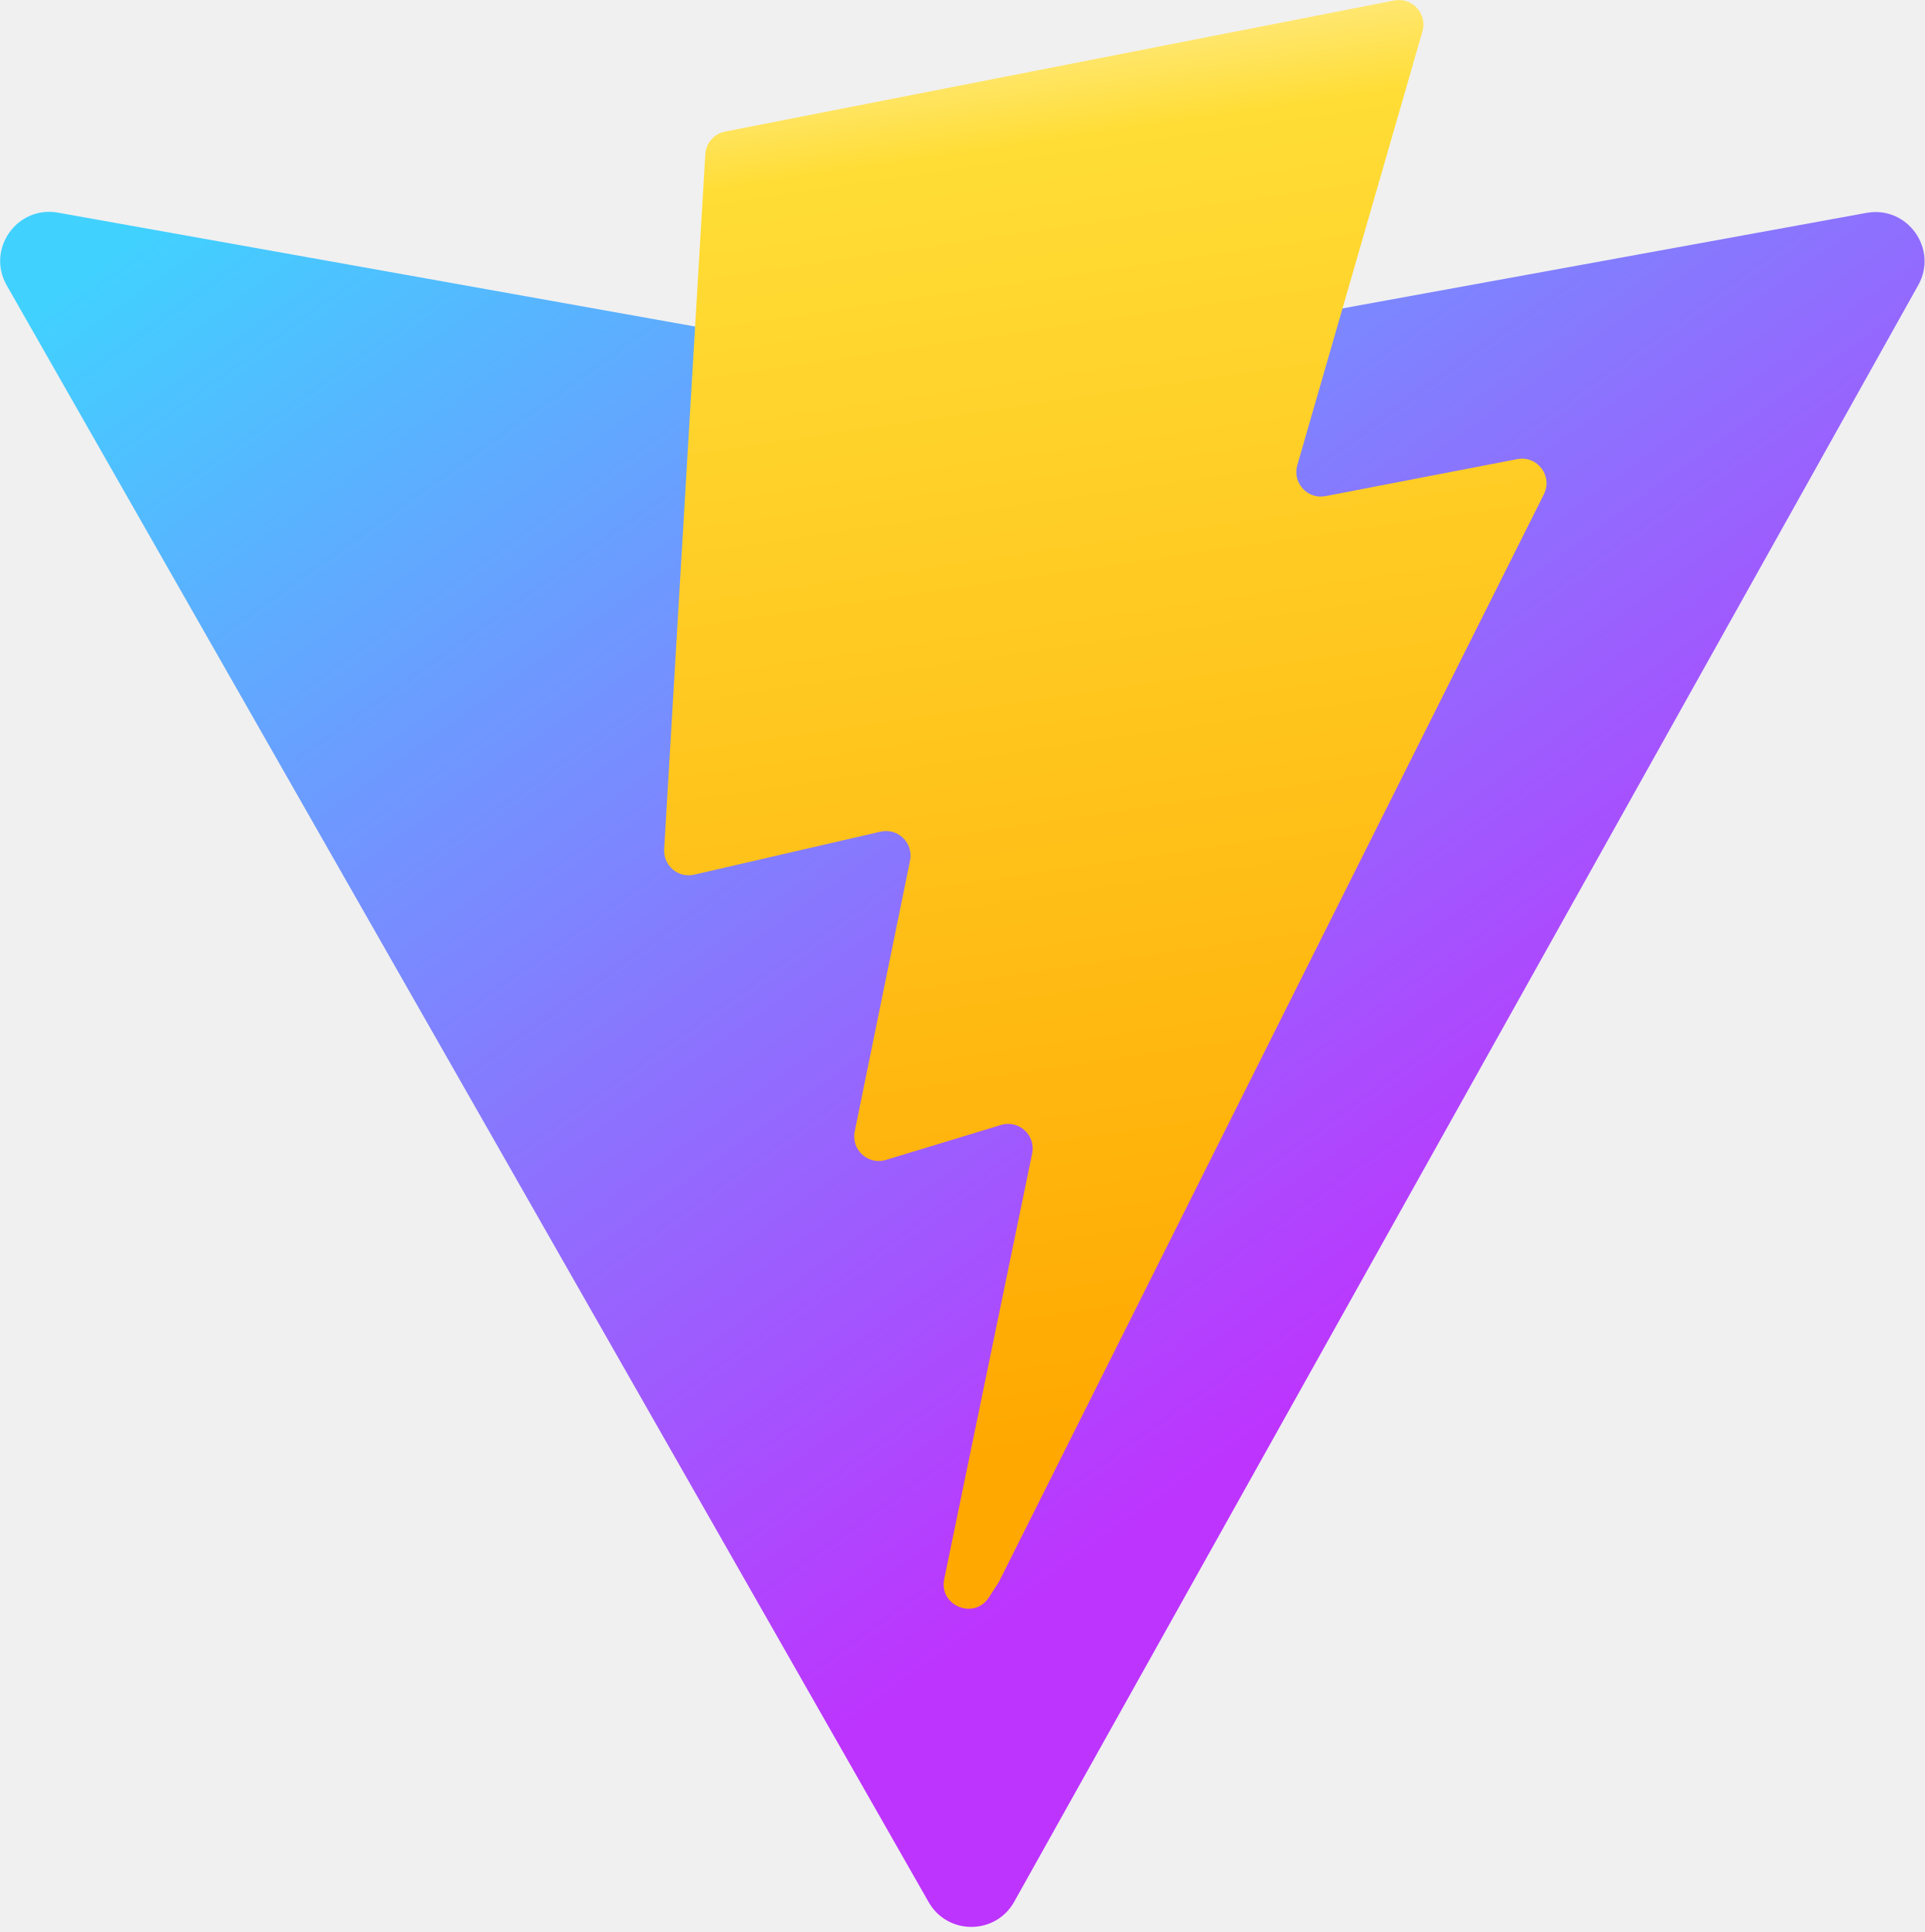
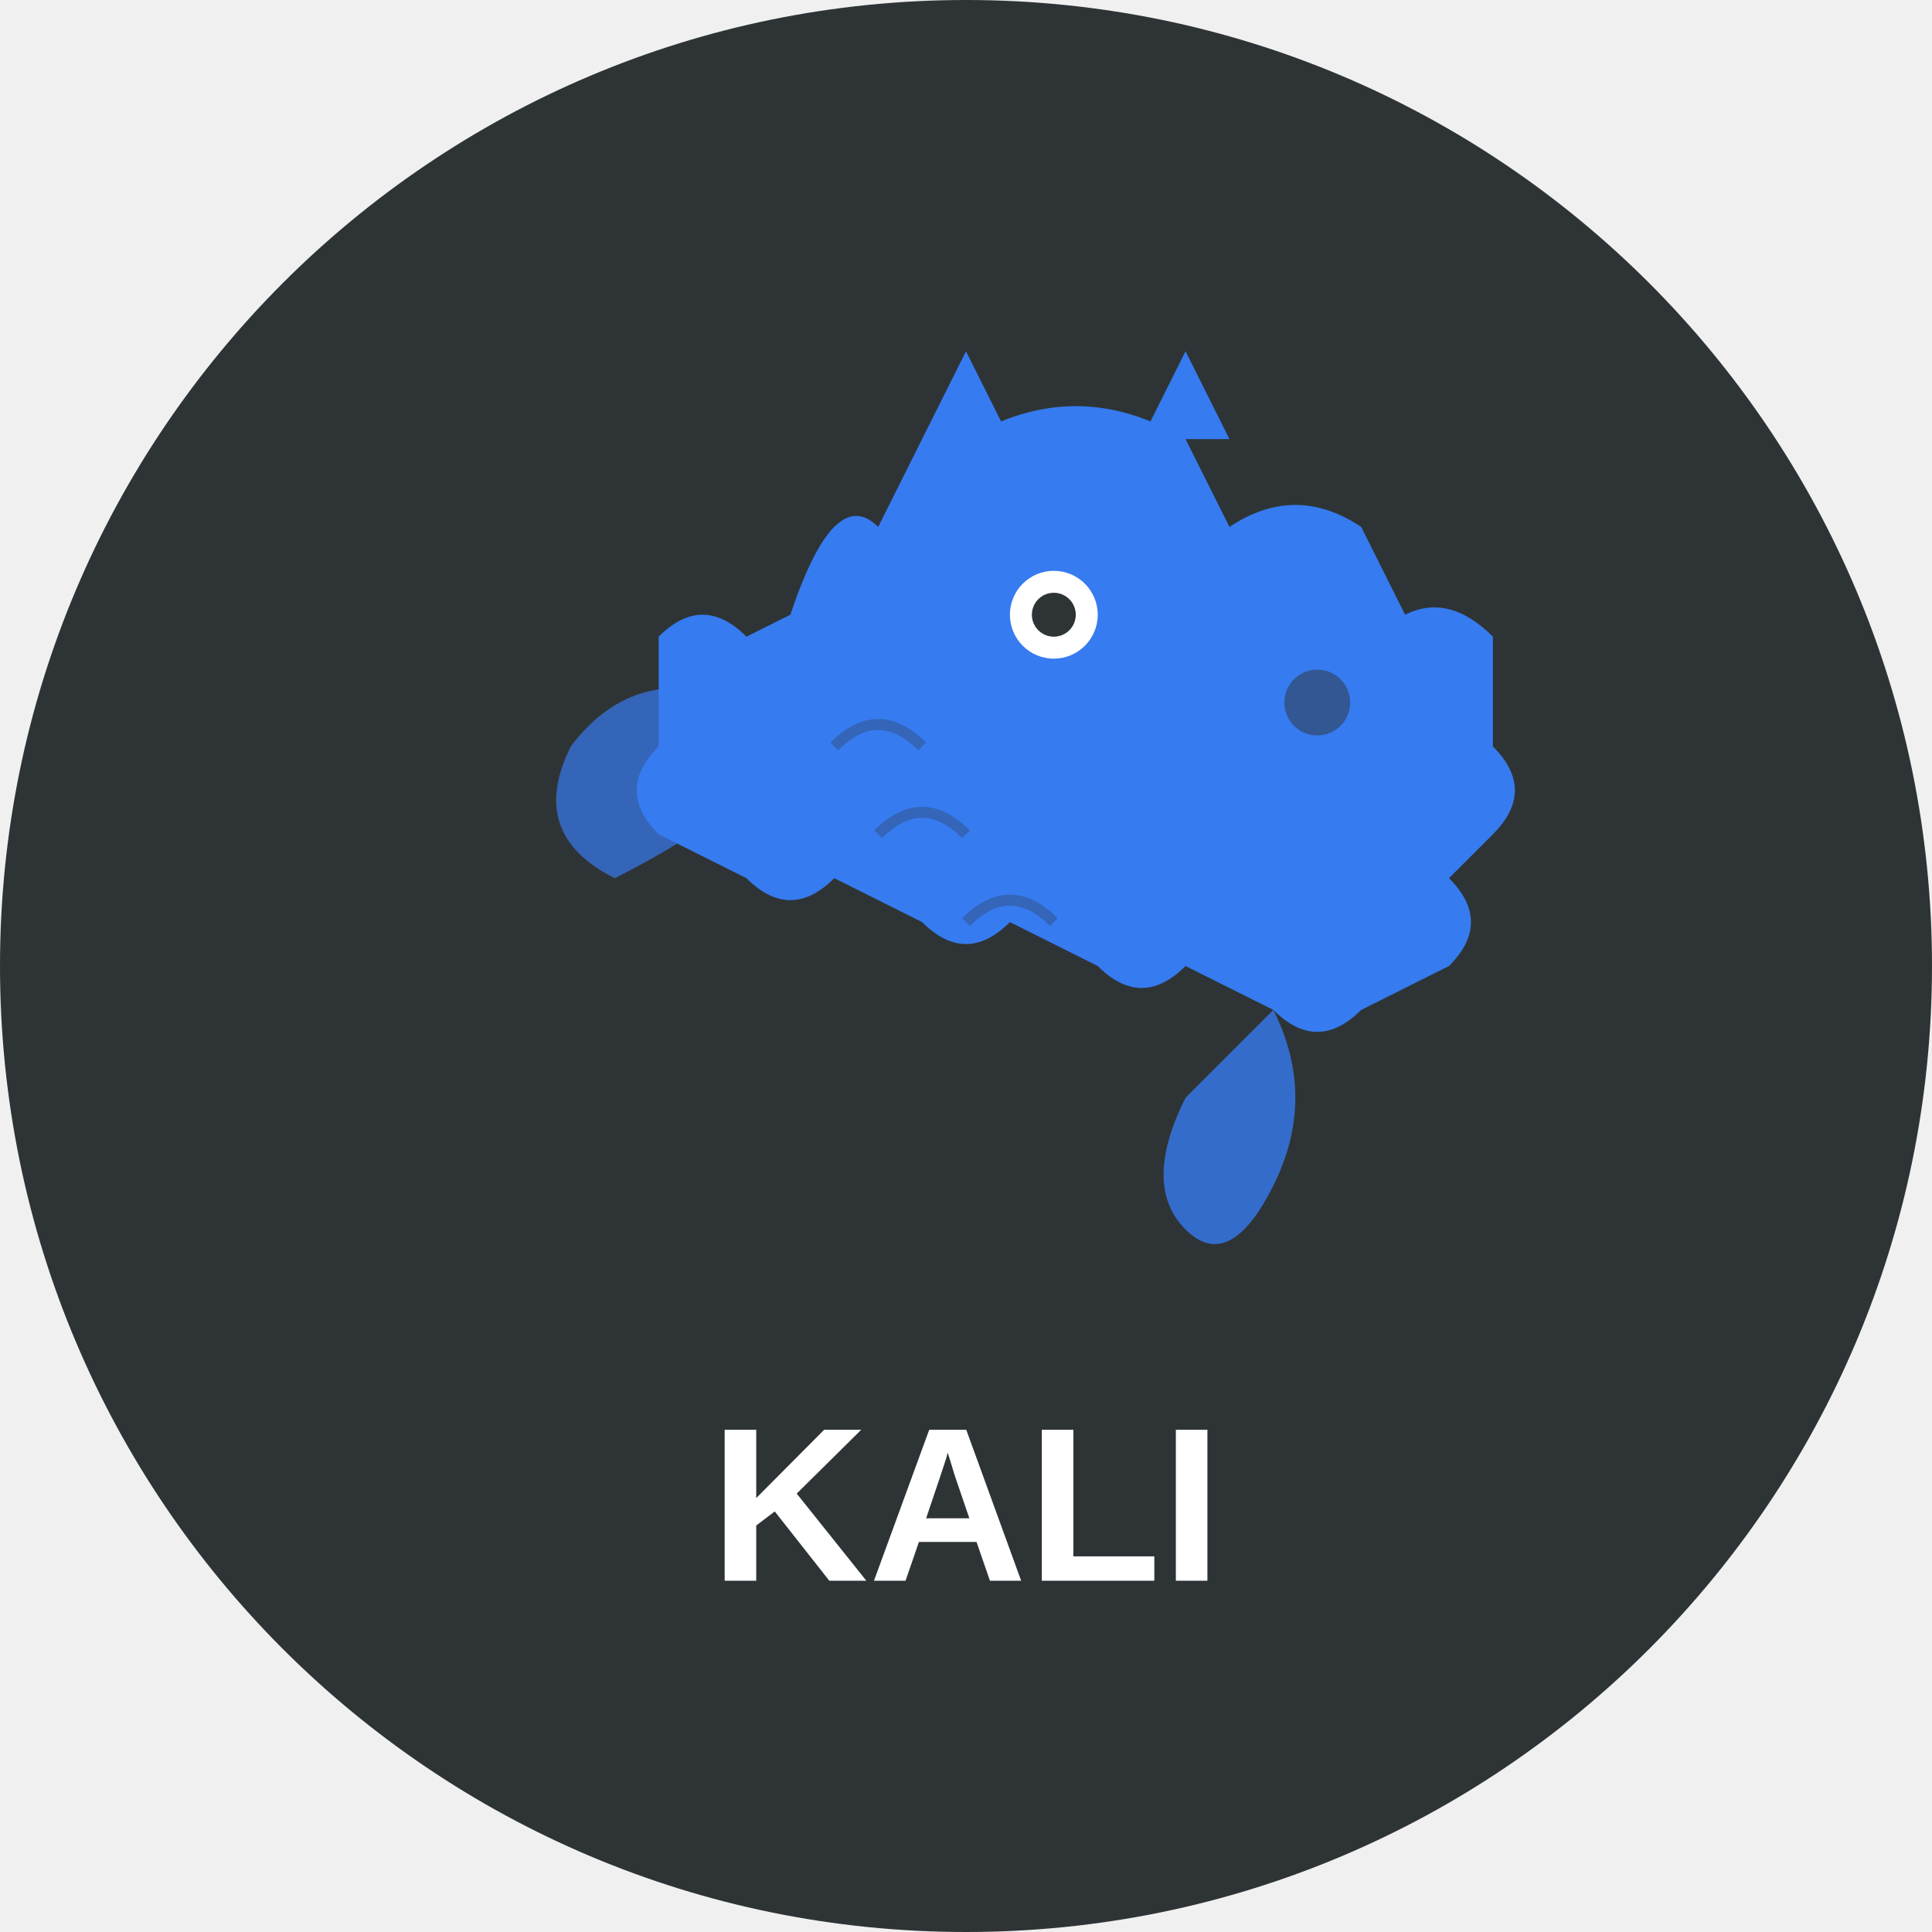
- <svg xmlns="http://www.w3.org/2000/svg" aria-hidden="true" role="img" class="iconify iconify--logos" width="31.88" height="32" preserveAspectRatio="xMidYMid meet" viewBox="0 0 256 257">
+ <svg xmlns="http://www.w3.org/2000/svg" viewBox="0 0 88 88" width="32" height="32">
  <defs>
-     <linearGradient id="IconifyId1813088fe1fbc01fb466" x1="-.828%" x2="57.636%" y1="7.652%" y2="78.411%">
-       <stop offset="0%" stop-color="#41D1FF" />
-       <stop offset="100%" stop-color="#BD34FE" />
-     </linearGradient>
-     <linearGradient id="IconifyId1813088fe1fbc01fb467" x1="43.376%" x2="50.316%" y1="2.242%" y2="89.03%">
-       <stop offset="0%" stop-color="#FFEA83" />
-       <stop offset="8.333%" stop-color="#FFDD35" />
-       <stop offset="100%" stop-color="#FFA800" />
-     </linearGradient>
+     <style>
+       .kali-bg { fill: #2e3436; }
+       .kali-dragon { fill: #367bf0; }
+       .kali-text { fill: #ffffff; }
+     </style>
  </defs>
-   <path fill="url(#IconifyId1813088fe1fbc01fb466)" d="M255.153 37.938L134.897 252.976c-2.483 4.44-8.862 4.466-11.382.048L.875 37.958c-2.746-4.814 1.371-10.646 6.827-9.67l120.385 21.517a6.537 6.537 0 0 0 2.322-.004l117.867-21.483c5.438-.991 9.574 4.796 6.877 9.62Z" />
-   <path fill="url(#IconifyId1813088fe1fbc01fb467)" d="M185.432.063L96.44 17.501a3.268 3.268 0 0 0-2.634 3.014l-5.474 92.456a3.268 3.268 0 0 0 3.997 3.378l24.777-5.718c2.318-.535 4.413 1.507 3.936 3.838l-7.361 36.047c-.495 2.426 1.782 4.5 4.151 3.78l15.304-4.649c2.372-.72 4.652 1.36 4.15 3.788l-11.698 56.621c-.732 3.542 3.979 5.473 5.943 2.437l1.313-2.028l72.516-144.72c1.215-2.423-.88-5.186-3.54-4.672l-25.505 4.922c-2.396.462-4.435-1.77-3.759-4.114l16.646-57.705c.677-2.35-1.37-4.583-3.769-4.113Z" />
+   <circle cx="44" cy="44" r="44" class="kali-bg" />
+   <g class="kali-dragon" transform="translate(14, 12)">
+     <path d="M30,8 Q35,5 40,8 L42,12 Q45,10 48,12 L50,16 Q52,15 54,17 L54,22 Q56,24 54,26 L52,28 Q54,30 52,32 L48,34 Q46,36 44,34 L40,32 Q38,34 36,32 L32,30 Q30,32 28,30 L24,28 Q22,30 20,28 L16,26 Q14,24 16,22 L16,17 Q18,15 20,17 L22,16 Q24,10 26,12 L28,8 Q29,6 30,8 Z" />
+     <path d="M20,20 Q15,18 12,22 Q10,26 14,28 Q18,26 20,24 Z" opacity="0.7" />
+     <path d="M44,34 Q46,38 44,42 Q42,46 40,44 Q38,42 40,38 Q42,36 44,34 Z" opacity="0.8" />
+     <path d="M32,8 L30,4 L28,8 Z" />
+     <path d="M38,8 L40,4 L42,8 Z" />
+     <circle cx="34" cy="16" r="2" fill="#ffffff" />
+     <circle cx="34" cy="16" r="1" fill="#2e3436" />
+     <circle cx="46" cy="20" r="1.5" fill="#2e3436" opacity="0.5" />
+     <path d="M24,22 Q26,20 28,22" fill="none" stroke="#2e3436" stroke-width="0.5" opacity="0.3" />
+     <path d="M26,26 Q28,24 30,26" fill="none" stroke="#2e3436" stroke-width="0.5" opacity="0.3" />
+     <path d="M30,30 Q32,28 34,30" fill="none" stroke="#2e3436" stroke-width="0.5" opacity="0.3" />
+   </g>
+   <text x="44" y="72" font-family="Arial, sans-serif" font-size="10" font-weight="bold" text-anchor="middle" class="kali-text">KALI</text>
</svg>
